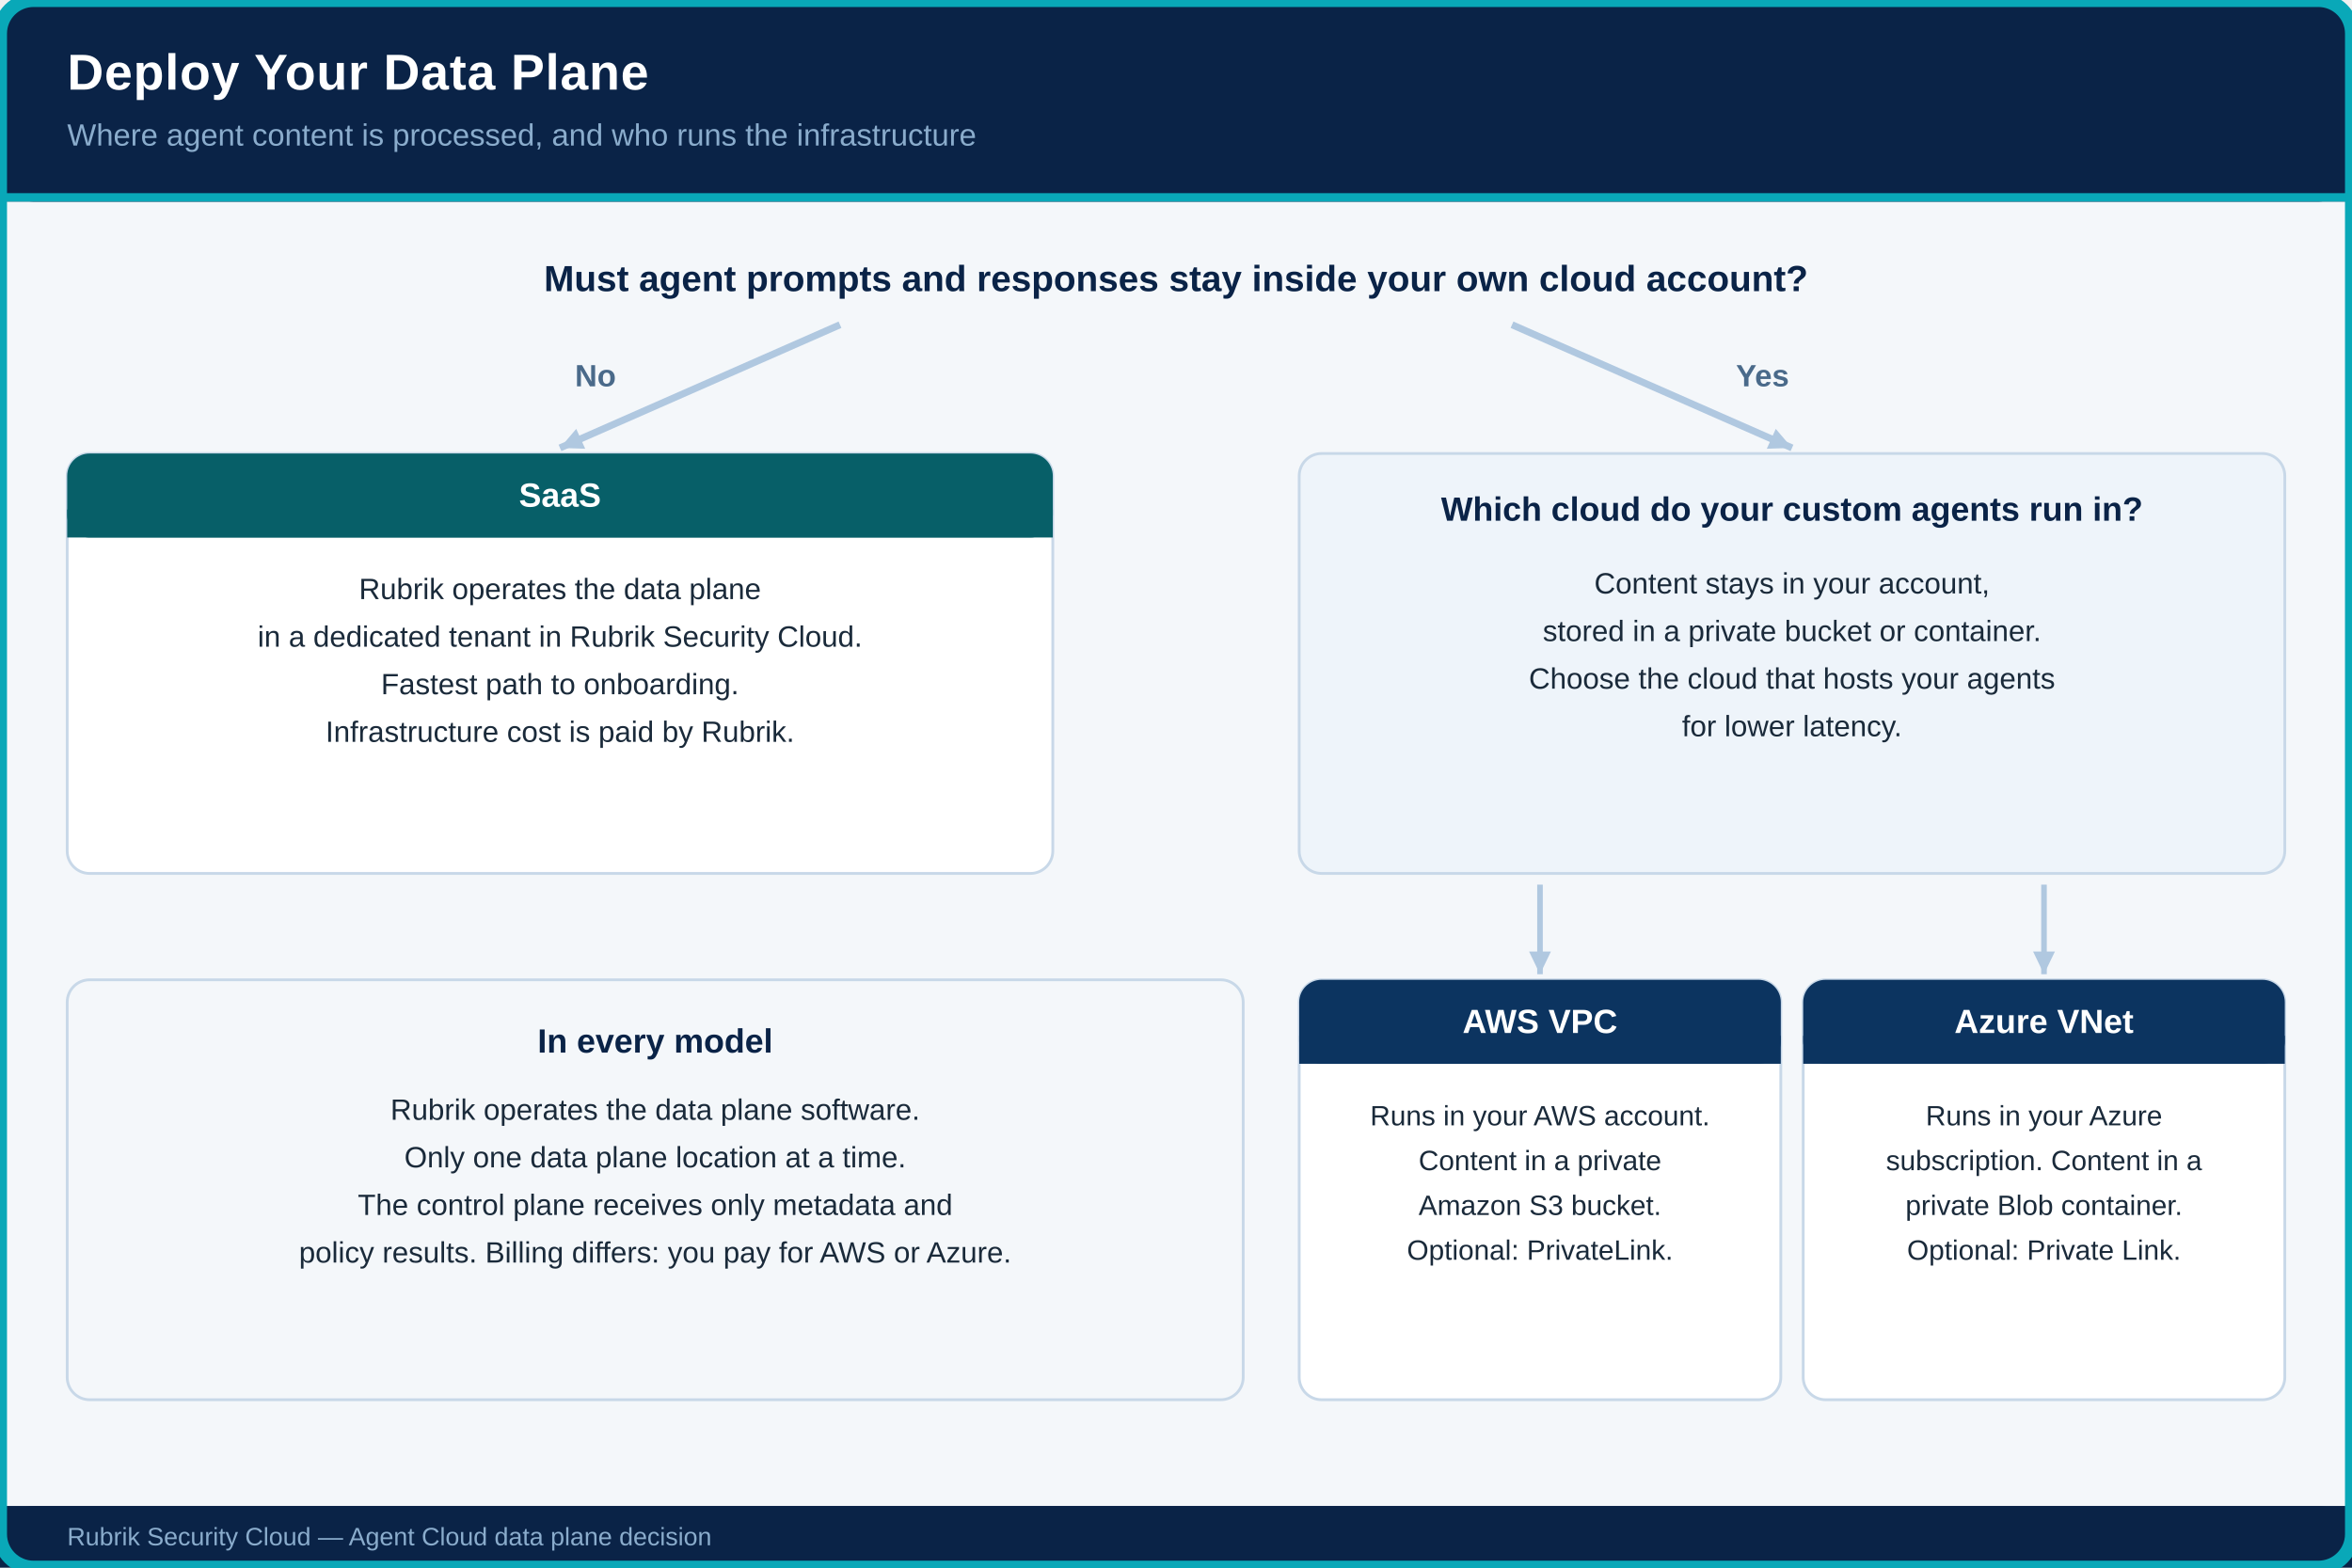
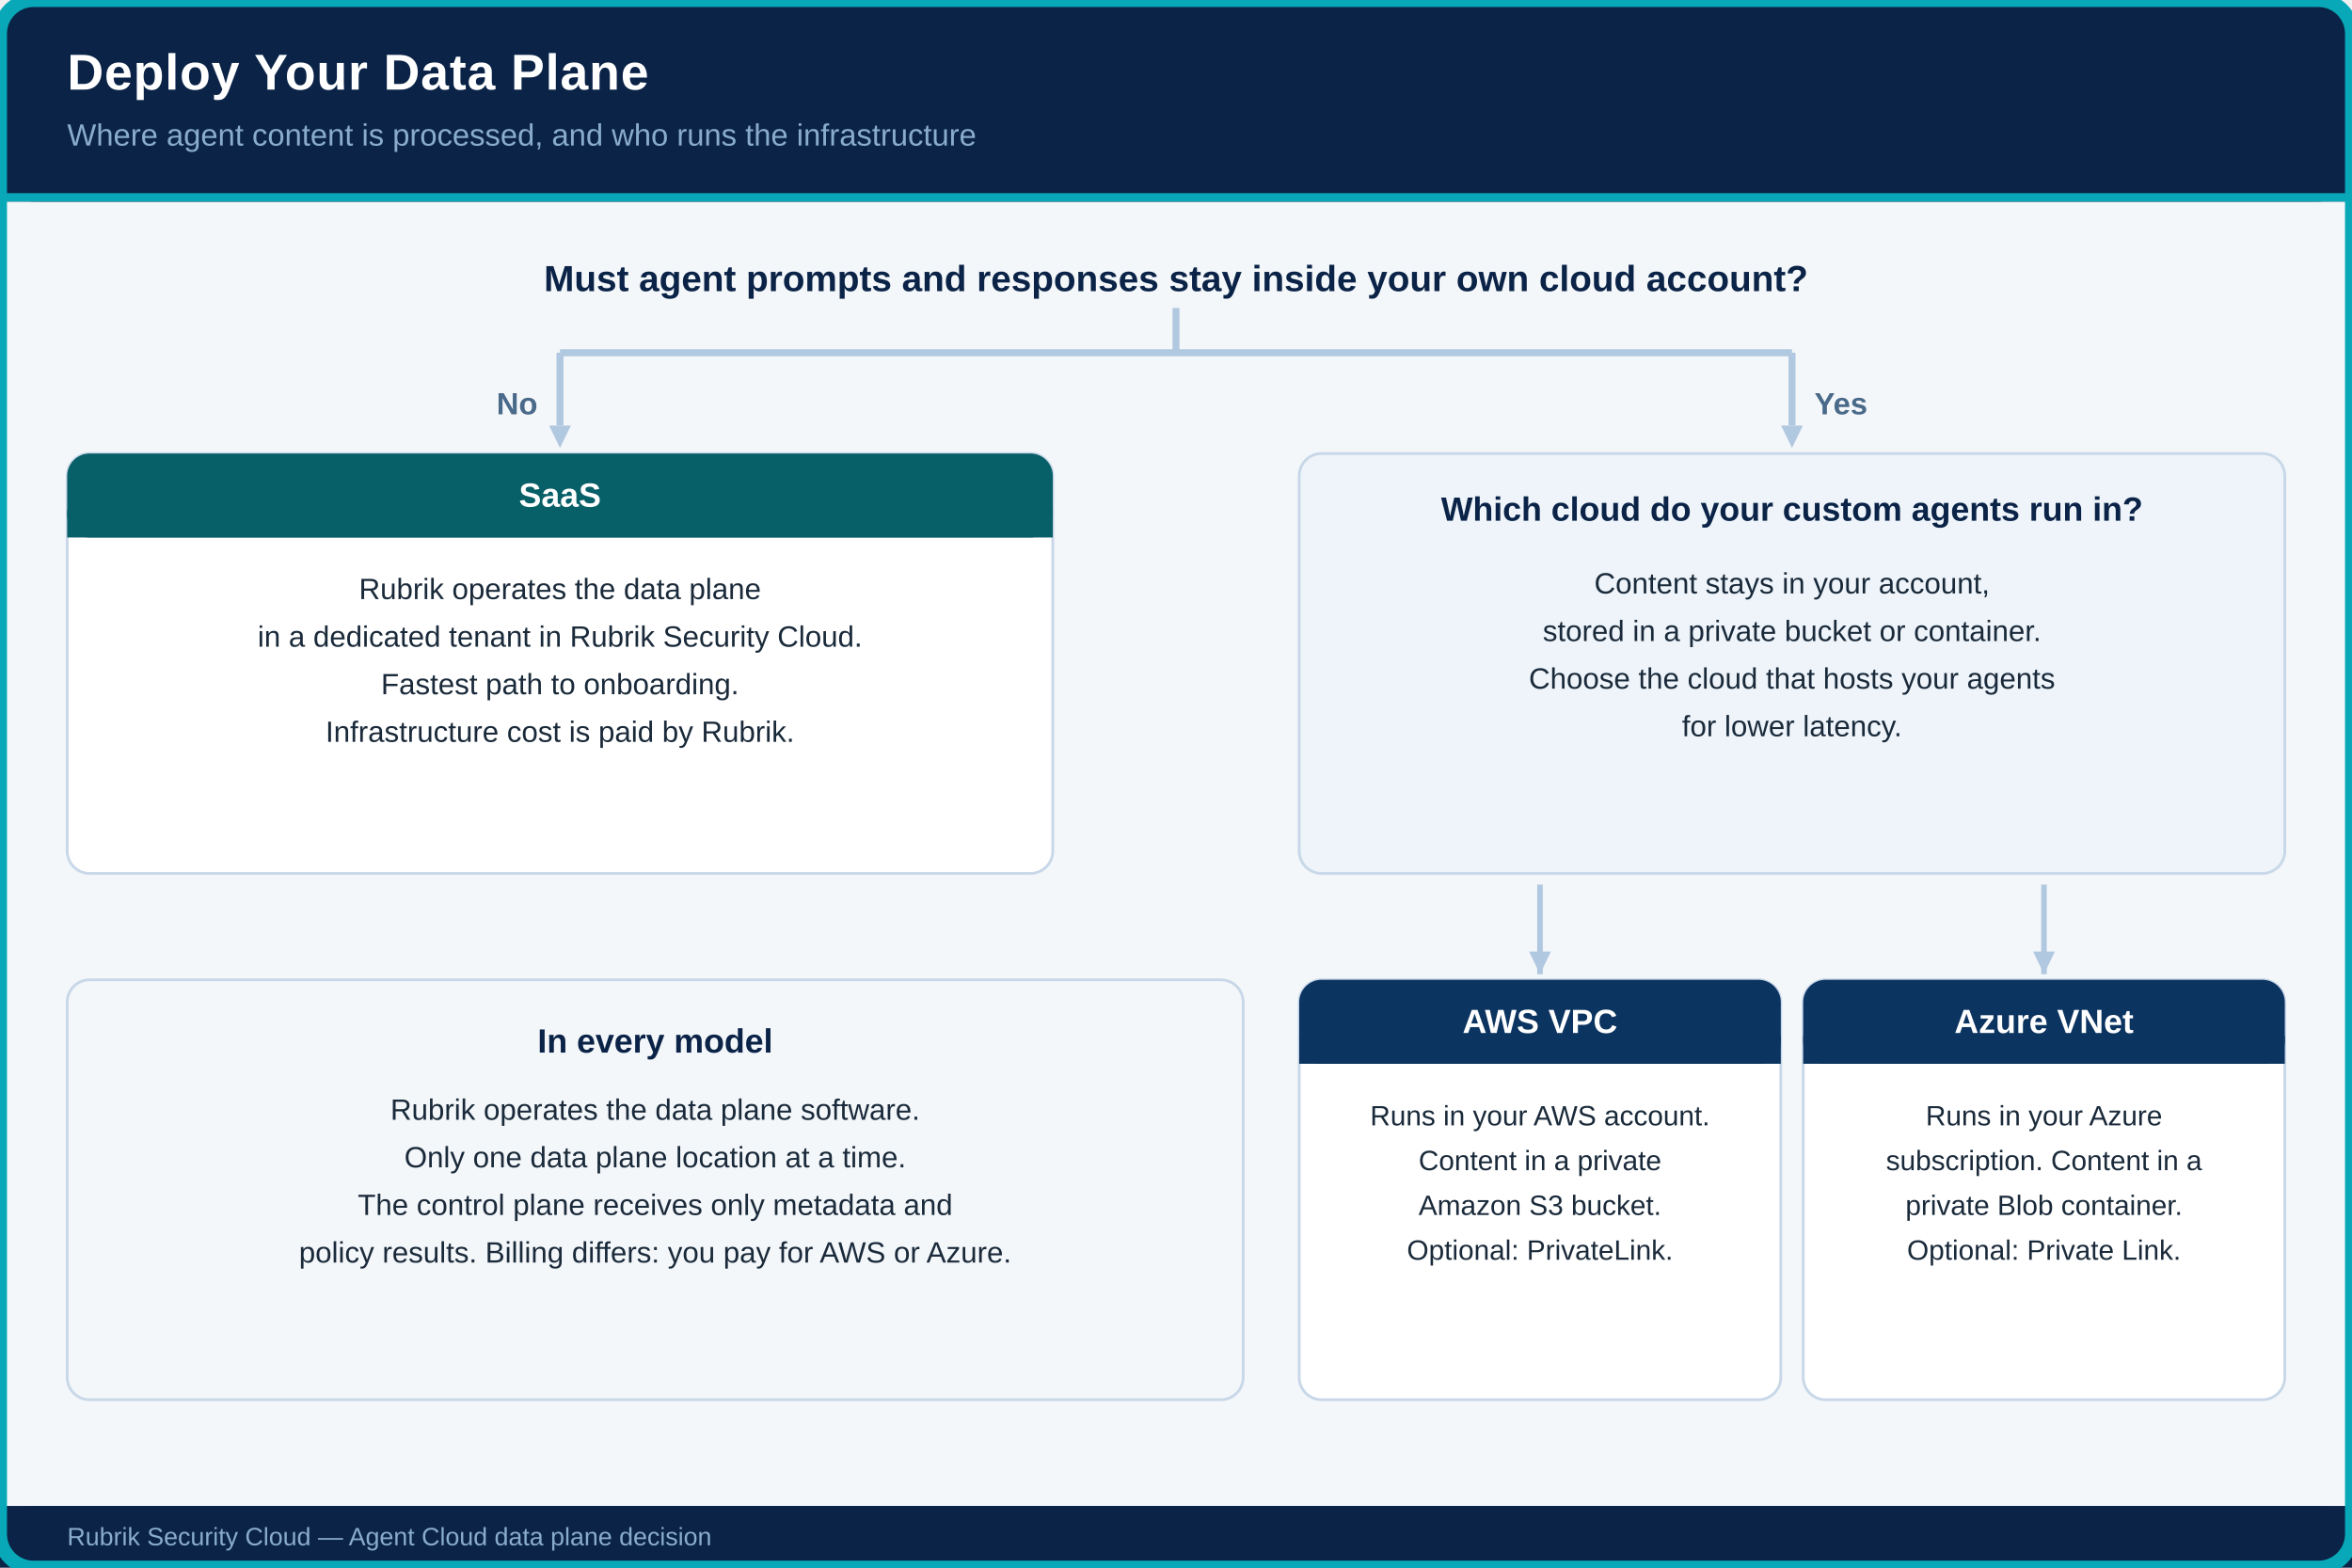
<svg xmlns="http://www.w3.org/2000/svg" width="840" height="560" viewBox="0 0 840 560" font-family="Segoe UI, Calibri, Arial, sans-serif">
  <rect width="840" height="560" fill="#F4F7FA" rx="12" />
  <rect x="0" y="0" width="840" height="72" fill="#0A2347" rx="12" />
  <rect x="0" y="60" width="840" height="12" fill="#0A2347" />
  <rect x="0" y="69" width="840" height="3" fill="#09A8B8" />
  <text x="24" y="32" font-size="18" font-weight="bold" fill="#FFFFFF" letter-spacing="0.3">Deploy Your Data Plane</text>
  <text x="24" y="52" font-size="11" fill="#8AACCC">Where agent content is processed, and who runs the infrastructure</text>
  <text x="420" y="104" font-size="13" fill="#0A2347" text-anchor="middle" font-weight="bold">Must agent prompts and responses stay inside your own cloud account?</text>
-   <line x1="300" y1="116" x2="200" y2="160" stroke="#B0C8E0" stroke-width="2.5" />
-   <polygon points="200.0,160.0 205.8,153.2 209.0,160.3" fill="#B0C8E0" />
-   <line x1="540" y1="116" x2="640" y2="160" stroke="#B0C8E0" stroke-width="2.5" />
-   <polygon points="640.0,160.0 631.0,160.3 634.2,153.2" fill="#B0C8E0" />
-   <text x="220" y="138" font-size="11" fill="#4A6A8A" text-anchor="end" font-weight="bold">No</text>
-   <text x="620" y="138" font-size="11" fill="#4A6A8A" text-anchor="start" font-weight="bold">Yes</text>
+   <line x1="420" y1="110" x2="420" y2="126" stroke="#B0C8E0" stroke-width="2.5" />
+   <line x1="200" y1="126" x2="640" y2="126" stroke="#B0C8E0" stroke-width="2.5" />
+   <line x1="200" y1="126" x2="200" y2="152" stroke="#B0C8E0" stroke-width="2.5" />
+   <polygon points="200,160 196.1,152 203.9,152" fill="#B0C8E0" />
+   <line x1="640" y1="126" x2="640" y2="152" stroke="#B0C8E0" stroke-width="2.5" />
+   <polygon points="640,160 636.1,152 643.9,152" fill="#B0C8E0" />
+   <text x="192" y="148" font-size="11" fill="#4A6A8A" text-anchor="end" font-weight="bold">No</text>
+   <text x="648" y="148" font-size="11" fill="#4A6A8A" text-anchor="start" font-weight="bold">Yes</text>
  <rect x="24" y="162" width="352" height="150" rx="8" fill="#FFFFFF" stroke="#C8D8E8" stroke-width="1" />
  <rect x="24" y="162" width="352" height="30" rx="8" fill="#075F68" />
  <rect x="24" y="182" width="352" height="10" fill="#075F68" />
  <text x="200.0" y="181.0" font-size="12" font-weight="bold" fill="#FFFFFF" text-anchor="middle">SaaS</text>
  <text x="200" y="214" font-size="10.5" fill="#1A2A3A" text-anchor="middle">Rubrik operates the data plane</text>
  <text x="200" y="231" font-size="10.5" fill="#1A2A3A" text-anchor="middle">in a dedicated tenant in Rubrik Security Cloud.</text>
  <text x="200" y="248" font-size="10.5" fill="#1A2A3A" text-anchor="middle">Fastest path to onboarding.</text>
  <text x="200" y="265" font-size="10.5" fill="#1A2A3A" text-anchor="middle">Infrastructure cost is paid by Rubrik.</text>
  <text x="420" y="336" font-size="10" fill="#1A2A3A" text-anchor="middle" />
  <rect x="464" y="162" width="352" height="150" rx="8" fill="#EEF4FA" stroke="#C8D8E8" stroke-width="1" />
  <text x="640" y="186" font-size="12" fill="#0A2347" text-anchor="middle" font-weight="bold">Which cloud do your custom agents run in?</text>
  <text x="640" y="212" font-size="10.5" fill="#1A2A3A" text-anchor="middle">Content stays in your account,</text>
  <text x="640" y="229" font-size="10.5" fill="#1A2A3A" text-anchor="middle">stored in a private bucket or container.</text>
  <text x="640" y="246" font-size="10.5" fill="#1A2A3A" text-anchor="middle">Choose the cloud that hosts your agents</text>
  <text x="640" y="263" font-size="10.5" fill="#1A2A3A" text-anchor="middle">for lower latency.</text>
  <rect x="464" y="350" width="172" height="150" rx="8" fill="#FFFFFF" stroke="#C8D8E8" stroke-width="1" />
  <rect x="464" y="350" width="172" height="30" rx="8" fill="#0C3460" />
  <rect x="464" y="370" width="172" height="10" fill="#0C3460" />
  <text x="550.0" y="369.0" font-size="12" font-weight="bold" fill="#FFFFFF" text-anchor="middle">AWS VPC</text>
  <text x="550" y="402" font-size="10" fill="#1A2A3A" text-anchor="middle">Runs in your AWS account.</text>
  <text x="550" y="418" font-size="10" fill="#1A2A3A" text-anchor="middle">Content in a private</text>
  <text x="550" y="434" font-size="10" fill="#1A2A3A" text-anchor="middle">Amazon S3 bucket.</text>
  <text x="550" y="450" font-size="10" fill="#1A2A3A" text-anchor="middle">Optional: PrivateLink.</text>
  <rect x="644" y="350" width="172" height="150" rx="8" fill="#FFFFFF" stroke="#C8D8E8" stroke-width="1" />
  <rect x="644" y="350" width="172" height="30" rx="8" fill="#0C3460" />
  <rect x="644" y="370" width="172" height="10" fill="#0C3460" />
  <text x="730.0" y="369.0" font-size="12" font-weight="bold" fill="#FFFFFF" text-anchor="middle">Azure VNet</text>
  <text x="730" y="402" font-size="10" fill="#1A2A3A" text-anchor="middle">Runs in your Azure</text>
  <text x="730" y="418" font-size="10" fill="#1A2A3A" text-anchor="middle">subscription. Content in a</text>
  <text x="730" y="434" font-size="10" fill="#1A2A3A" text-anchor="middle">private Blob container.</text>
  <text x="730" y="450" font-size="10" fill="#1A2A3A" text-anchor="middle">Optional: Private Link.</text>
  <line x1="550" y1="316" x2="550" y2="348" stroke="#B0C8E0" stroke-width="2" />
  <polygon points="550.0,348.0 546.1,339.9 553.9,339.9" fill="#B0C8E0" />
  <line x1="730" y1="316" x2="730" y2="348" stroke="#B0C8E0" stroke-width="2" />
  <polygon points="730.0,348.0 726.1,339.9 733.9,339.9" fill="#B0C8E0" />
  <rect x="24" y="350" width="420" height="150" rx="8" fill="#F4F7FA" stroke="#C8D8E8" stroke-width="1" />
  <text x="234" y="376" font-size="12" fill="#0A2347" text-anchor="middle" font-weight="bold">In every model</text>
  <text x="234" y="400" font-size="10.5" fill="#1A2A3A" text-anchor="middle">Rubrik operates the data plane software.</text>
  <text x="234" y="417" font-size="10.5" fill="#1A2A3A" text-anchor="middle">Only one data plane location at a time.</text>
  <text x="234" y="434" font-size="10.5" fill="#1A2A3A" text-anchor="middle">The control plane receives only metadata and</text>
  <text x="234" y="451" font-size="10.5" fill="#1A2A3A" text-anchor="middle">policy results. Billing differs: you pay for AWS or Azure.</text>
  <rect x="0" y="538" width="840" height="22" fill="#0A2347" />
  <rect x="0" y="538" width="840" height="22" fill="#0A2347" rx="12" />
  <rect x="0" y="538" width="840" height="12" fill="#0A2347" />
  <text x="24" y="552" font-size="9" fill="#8AACCC">Rubrik Security Cloud — Agent Cloud data plane decision</text>
  <rect width="840" height="560" fill="none" stroke="#09A8B8" stroke-width="5" rx="12" />
</svg>
